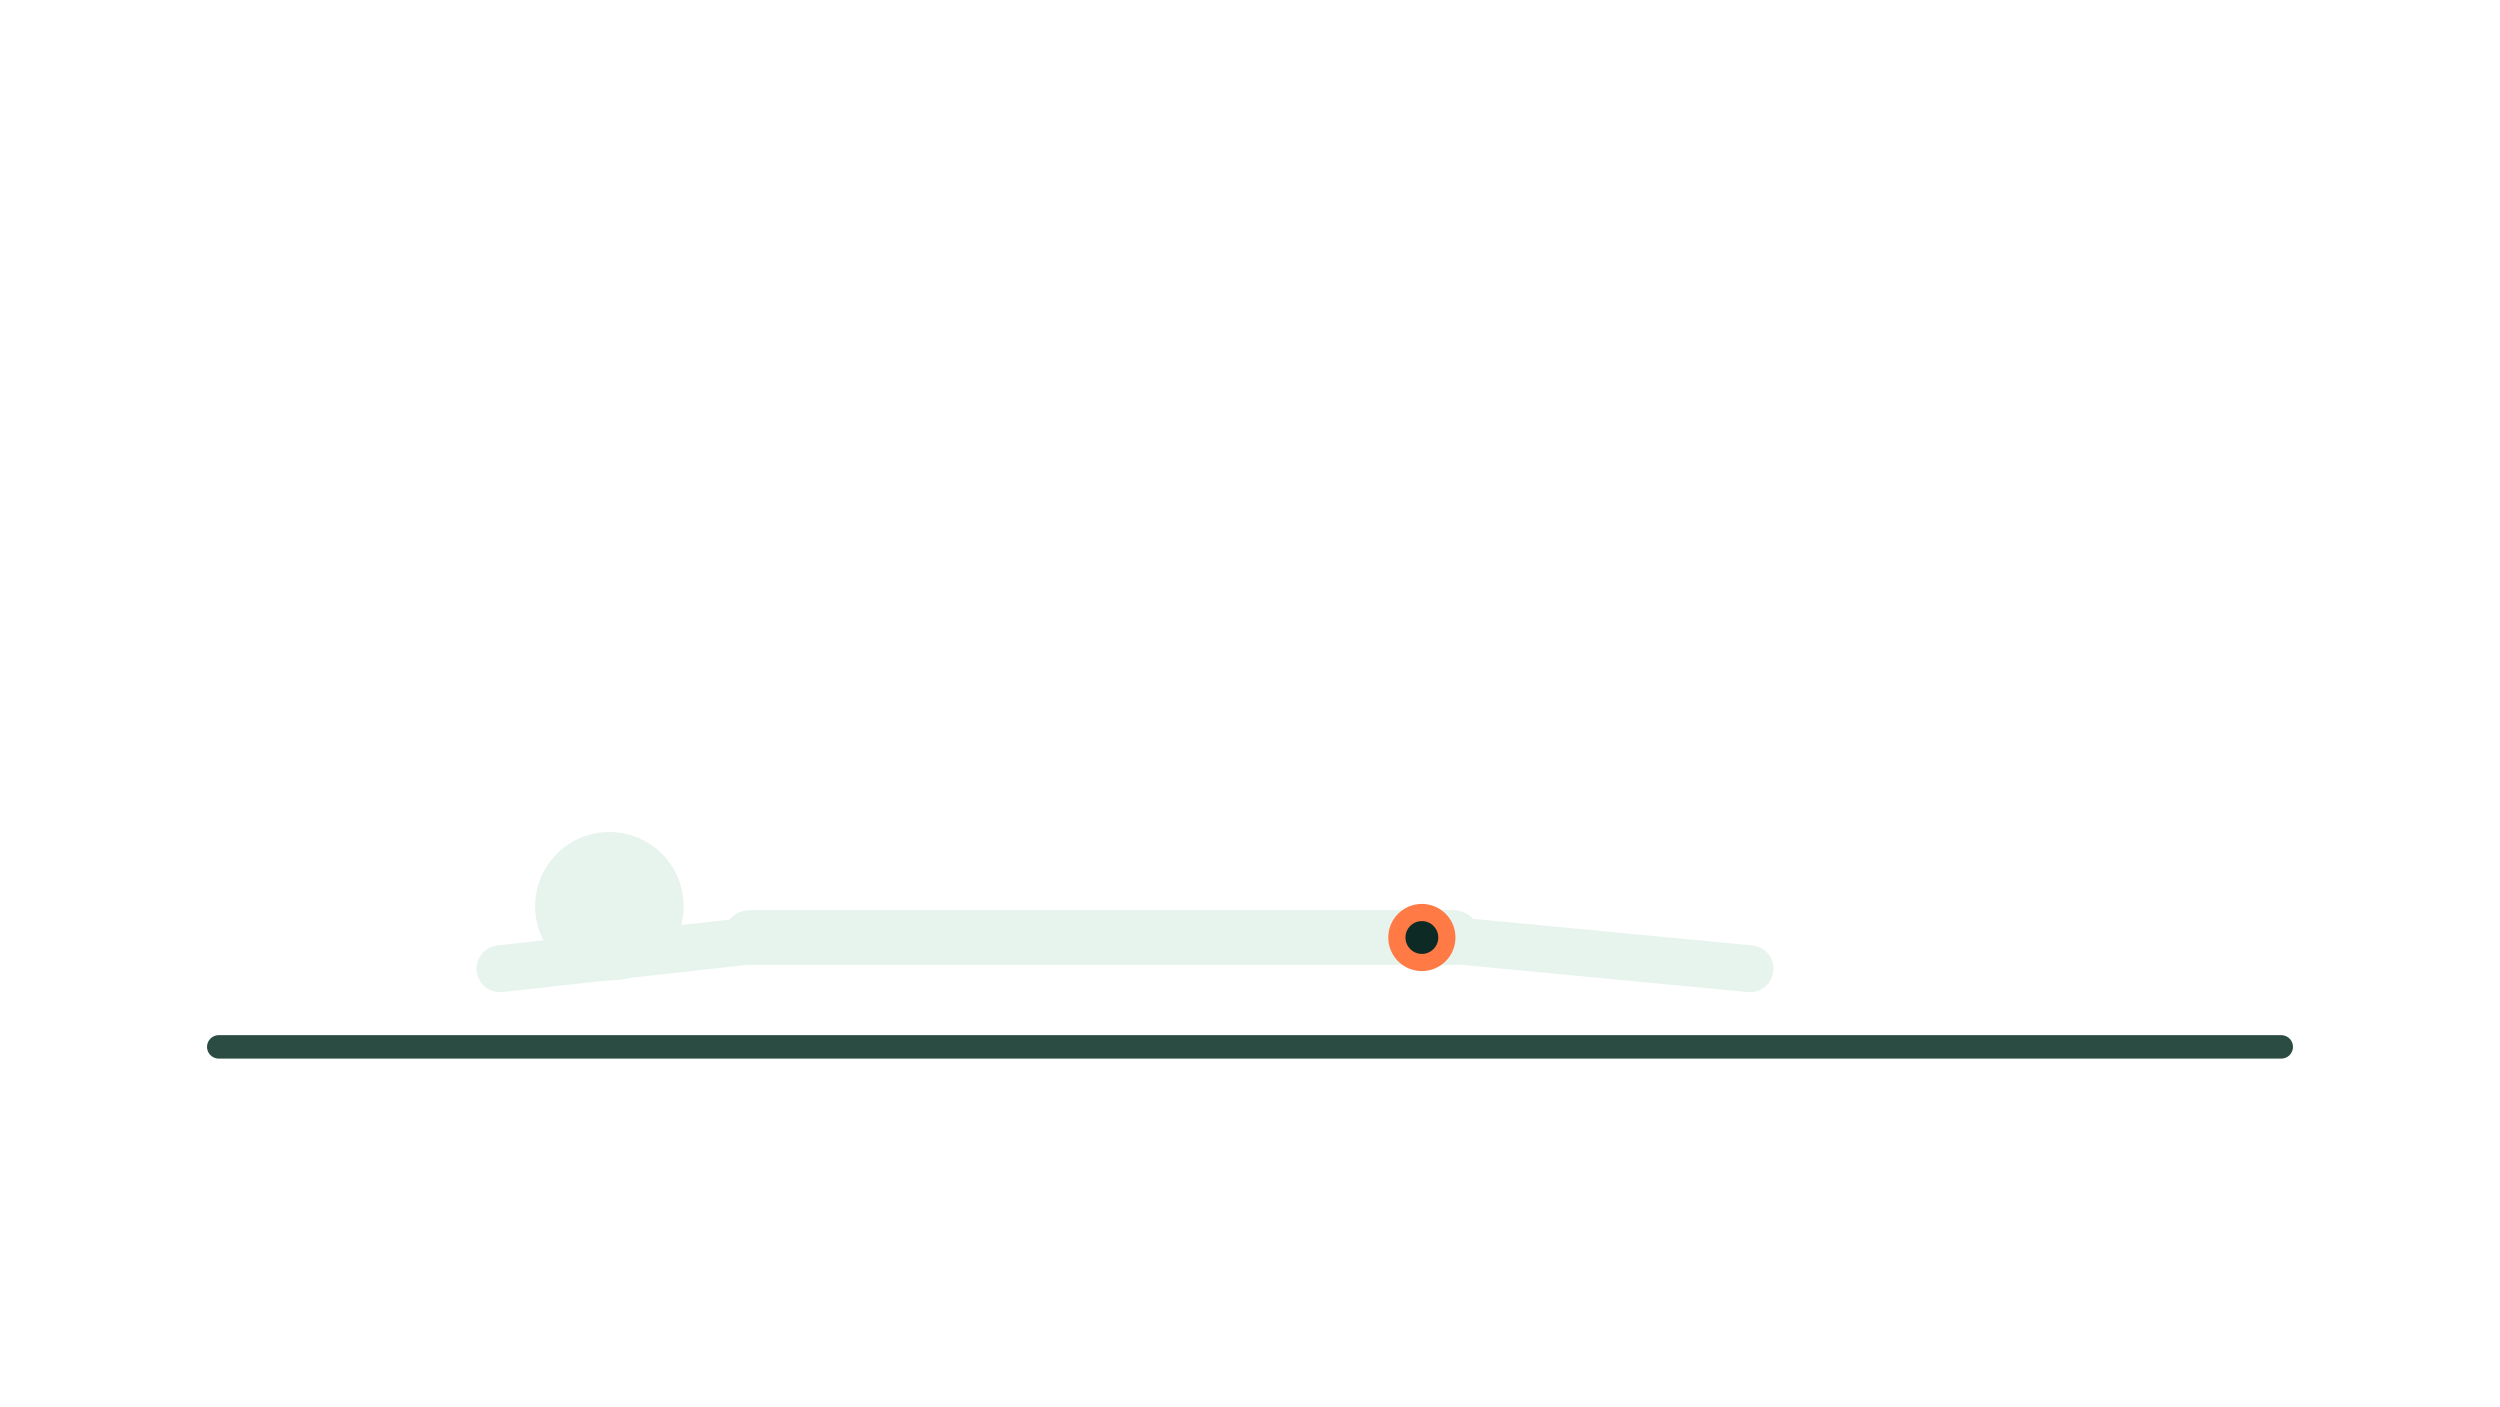
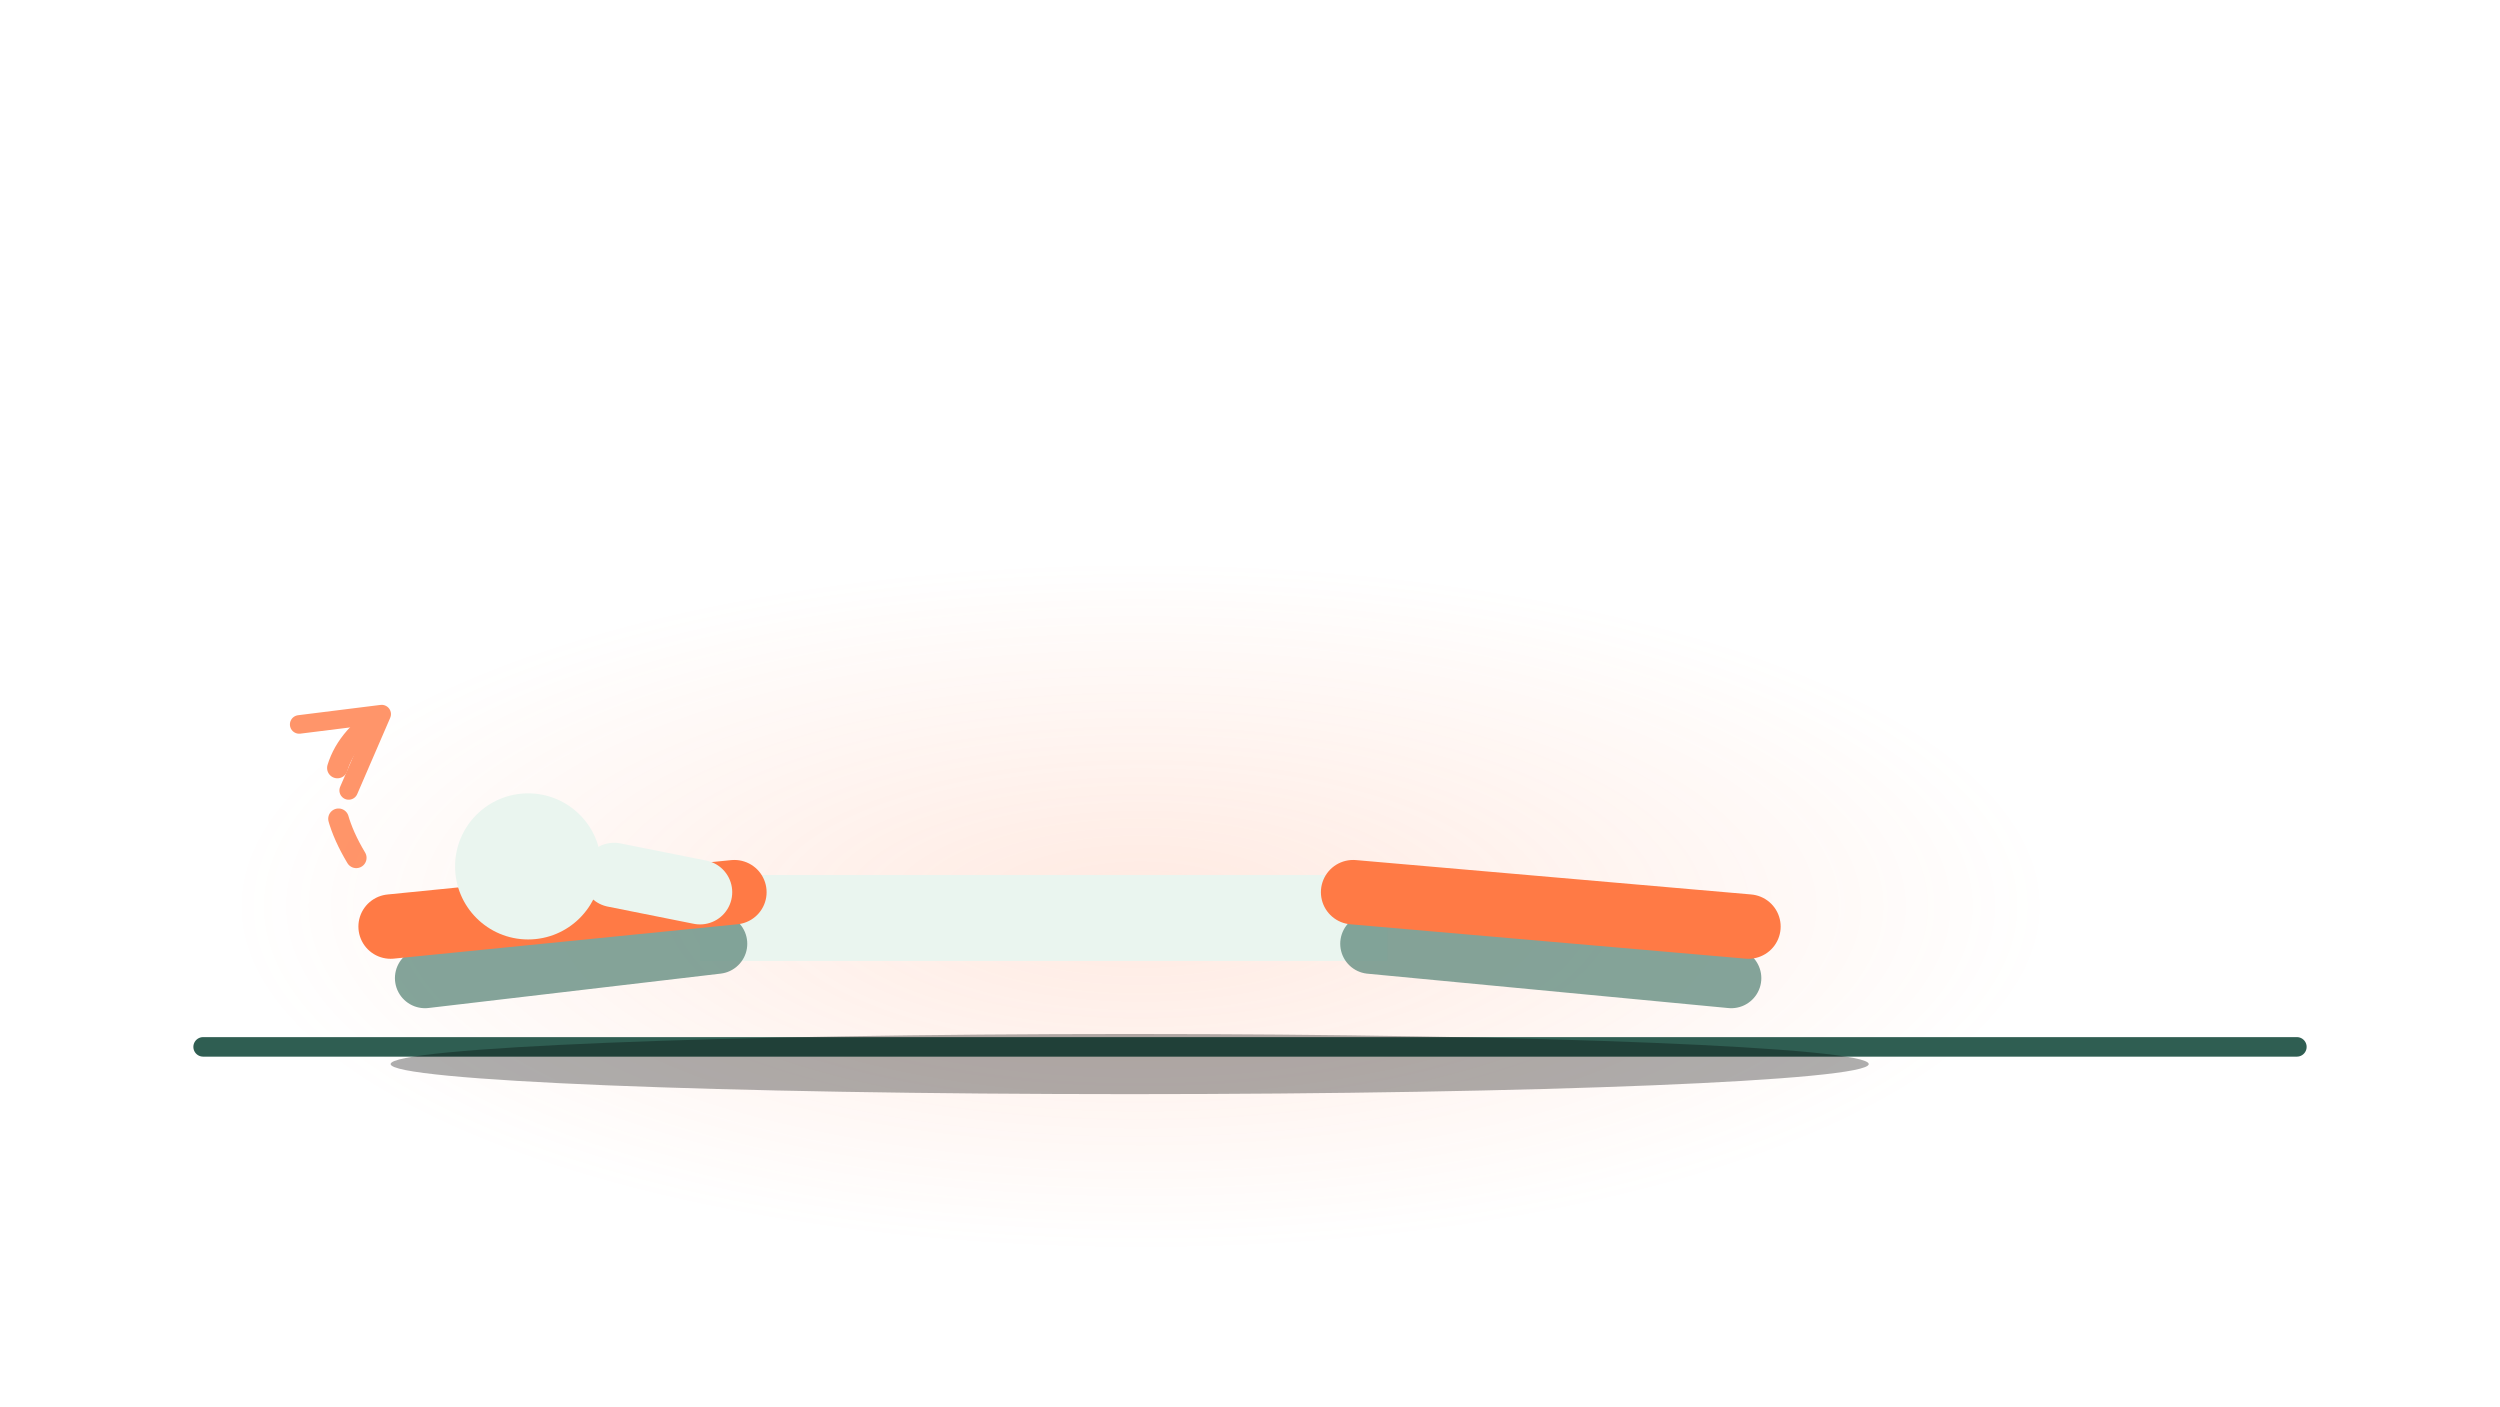
<svg xmlns="http://www.w3.org/2000/svg" viewBox="0 0 320 180" width="320" height="180" role="img" aria-label="Superman: lie face down, lift the opposite arm and leg, keep the neck long">
+   <defs>
+     <marker id="a" viewBox="0 0 10 10" refX="7" refY="5" markerWidth="5" markerHeight="5" orient="auto-start-reverse">
+       <path d="M1 1 L8 5 L1 9" fill="none" stroke="#ff7a45" stroke-width="1.8" stroke-linecap="round" stroke-linejoin="round" />
+     </marker>
+     <radialGradient id="pool" cx="50%" cy="50%" r="50%">
+       <stop offset="0" stop-color="#ff7a45" stop-opacity=".16" />
+       <stop offset="1" stop-color="#ff7a45" stop-opacity="0" />
+     </radialGradient>
+   </defs>
  <style>
-   .f{fill:none;stroke:#e7f3ed;stroke-width:7;stroke-linecap:round;stroke-linejoin:round}
-   .l{fill:none;stroke:#e7f3ed;stroke-width:6;stroke-linecap:round;stroke-linejoin:round}
-   .ghost{fill:none;stroke:#7fa79a;stroke-width:3;stroke-linecap:round;stroke-dasharray:3 7;opacity:.55}
-   .head{fill:#e7f3ed;stroke:none}
-   .mat{stroke:#2b4c43;stroke-width:3;stroke-linecap:round}
-   .joint{fill:#0d2b24;stroke:#ff7a45;stroke-width:2.2}
-   .glow{fill:none;stroke:#ff7a45;stroke-width:3;stroke-linecap:round;opacity:.85}
+   .near{fill:none;stroke:#eaf5ef;stroke-width:7.5;stroke-linecap:round;stroke-linejoin:round}
+   .far{fill:none;stroke:#6f9488;stroke-width:7;stroke-linecap:round;stroke-linejoin:round;opacity:.85}
+   .move{fill:none;stroke:#ff7a45;stroke-width:7.5;stroke-linecap:round;stroke-linejoin:round}
+   .torso{fill:#eaf5ef;stroke:none}
+   .torsofar{fill:#6f9488;stroke:none;opacity:.9}
+   .head{fill:#eaf5ef;stroke:none}
+   .headfar{fill:#6f9488;stroke:none;opacity:.9}
+   .mat{stroke:#2f5e52;stroke-width:2.5;stroke-linecap:round}
+   .shadow{fill:#000000;opacity:.32}
+   .ref{fill:none;stroke:#6f9488;stroke-width:2.4;stroke-linecap:round;stroke-dasharray:4 7;opacity:.75}
+   .arc{fill:none;stroke:#ff7a45;stroke-width:2.4;stroke-linecap:round;stroke-dasharray:5 6;opacity:.8}
+   .glow{fill:none;stroke:#ff7a45;stroke-width:3;stroke-linecap:round;opacity:.8}
  g[data-o]{transform-box:view-box}
  @media (prefers-reduced-motion: reduce){ *{animation:none !important} }

  .armS{animation:armS 3.8s ease-in-out infinite}
  .legS{animation:legS 3.8s ease-in-out infinite}
-   @keyframes armS{0%,100%{transform:rotate(0)}50%{transform:rotate(11deg)}}
-   @keyframes legS{0%,100%{transform:rotate(0)}50%{transform:rotate(-11deg)}}
+   @keyframes armS{0%,100%{transform:rotate(0)}50%{transform:rotate(15deg)}}
+   @keyframes legS{0%,100%{transform:rotate(0)}50%{transform:rotate(-15deg)}}
</style>
-   <line class="mat" x1="28" y1="134" x2="292" y2="134" />
-   <line class="f" x1="96" y1="120" x2="186" y2="120" />
-   <circle class="head" cx="78" cy="116" r="9.5" />
-   <g data-o="1" style="transform-origin:100px 120px" class="armS">
-     <line class="l" x1="100" y1="120" x2="64" y2="124" />
+   <ellipse cx="146" cy="116" rx="116" ry="44" fill="url(#pool)" />
+   <line class="mat" x1="26" y1="134" x2="294" y2="134" />
+   <g transform="translate(160 134) scale(1.1) translate(-160 -134)">
+     <ellipse class="shadow" cx="146" cy="136" rx="86" ry="3.5" />
+     <path class="torso" d="M96 114 L176 114 L176 124 L96 124 Z" />
+     <g data-o="1" style="transform-origin:100px 119px" class="armS">
+       <line class="far" x1="98" y1="122" x2="64" y2="126" />
+       <line class="move" x1="100" y1="116" x2="60" y2="120" />
+     </g>
+     <g data-o="1" style="transform-origin:172px 119px" class="legS">
+       <line class="far" x1="174" y1="122" x2="216" y2="126" />
+       <line class="move" x1="172" y1="116" x2="218" y2="120" />
+     </g>
+     <line class="near" x1="96" y1="116" x2="86" y2="114" stroke-width="5" />
+     <circle class="head" cx="76" cy="113" r="8.5" />
+     <path class="arc" d="M56 112 q-6 -10 2 -16" marker-end="url(#a)">
+       <animate attributeName="opacity" values="0;.85;0" dur="3.8s" repeatCount="indefinite" />
+     </path>
  </g>
-   <g data-o="1" style="transform-origin:182px 120px" class="legS">
-     <line class="l" x1="182" y1="120" x2="224" y2="124" />
-   </g>
-   <circle class="joint" cx="182" cy="120" r="3.2" />
</svg>
